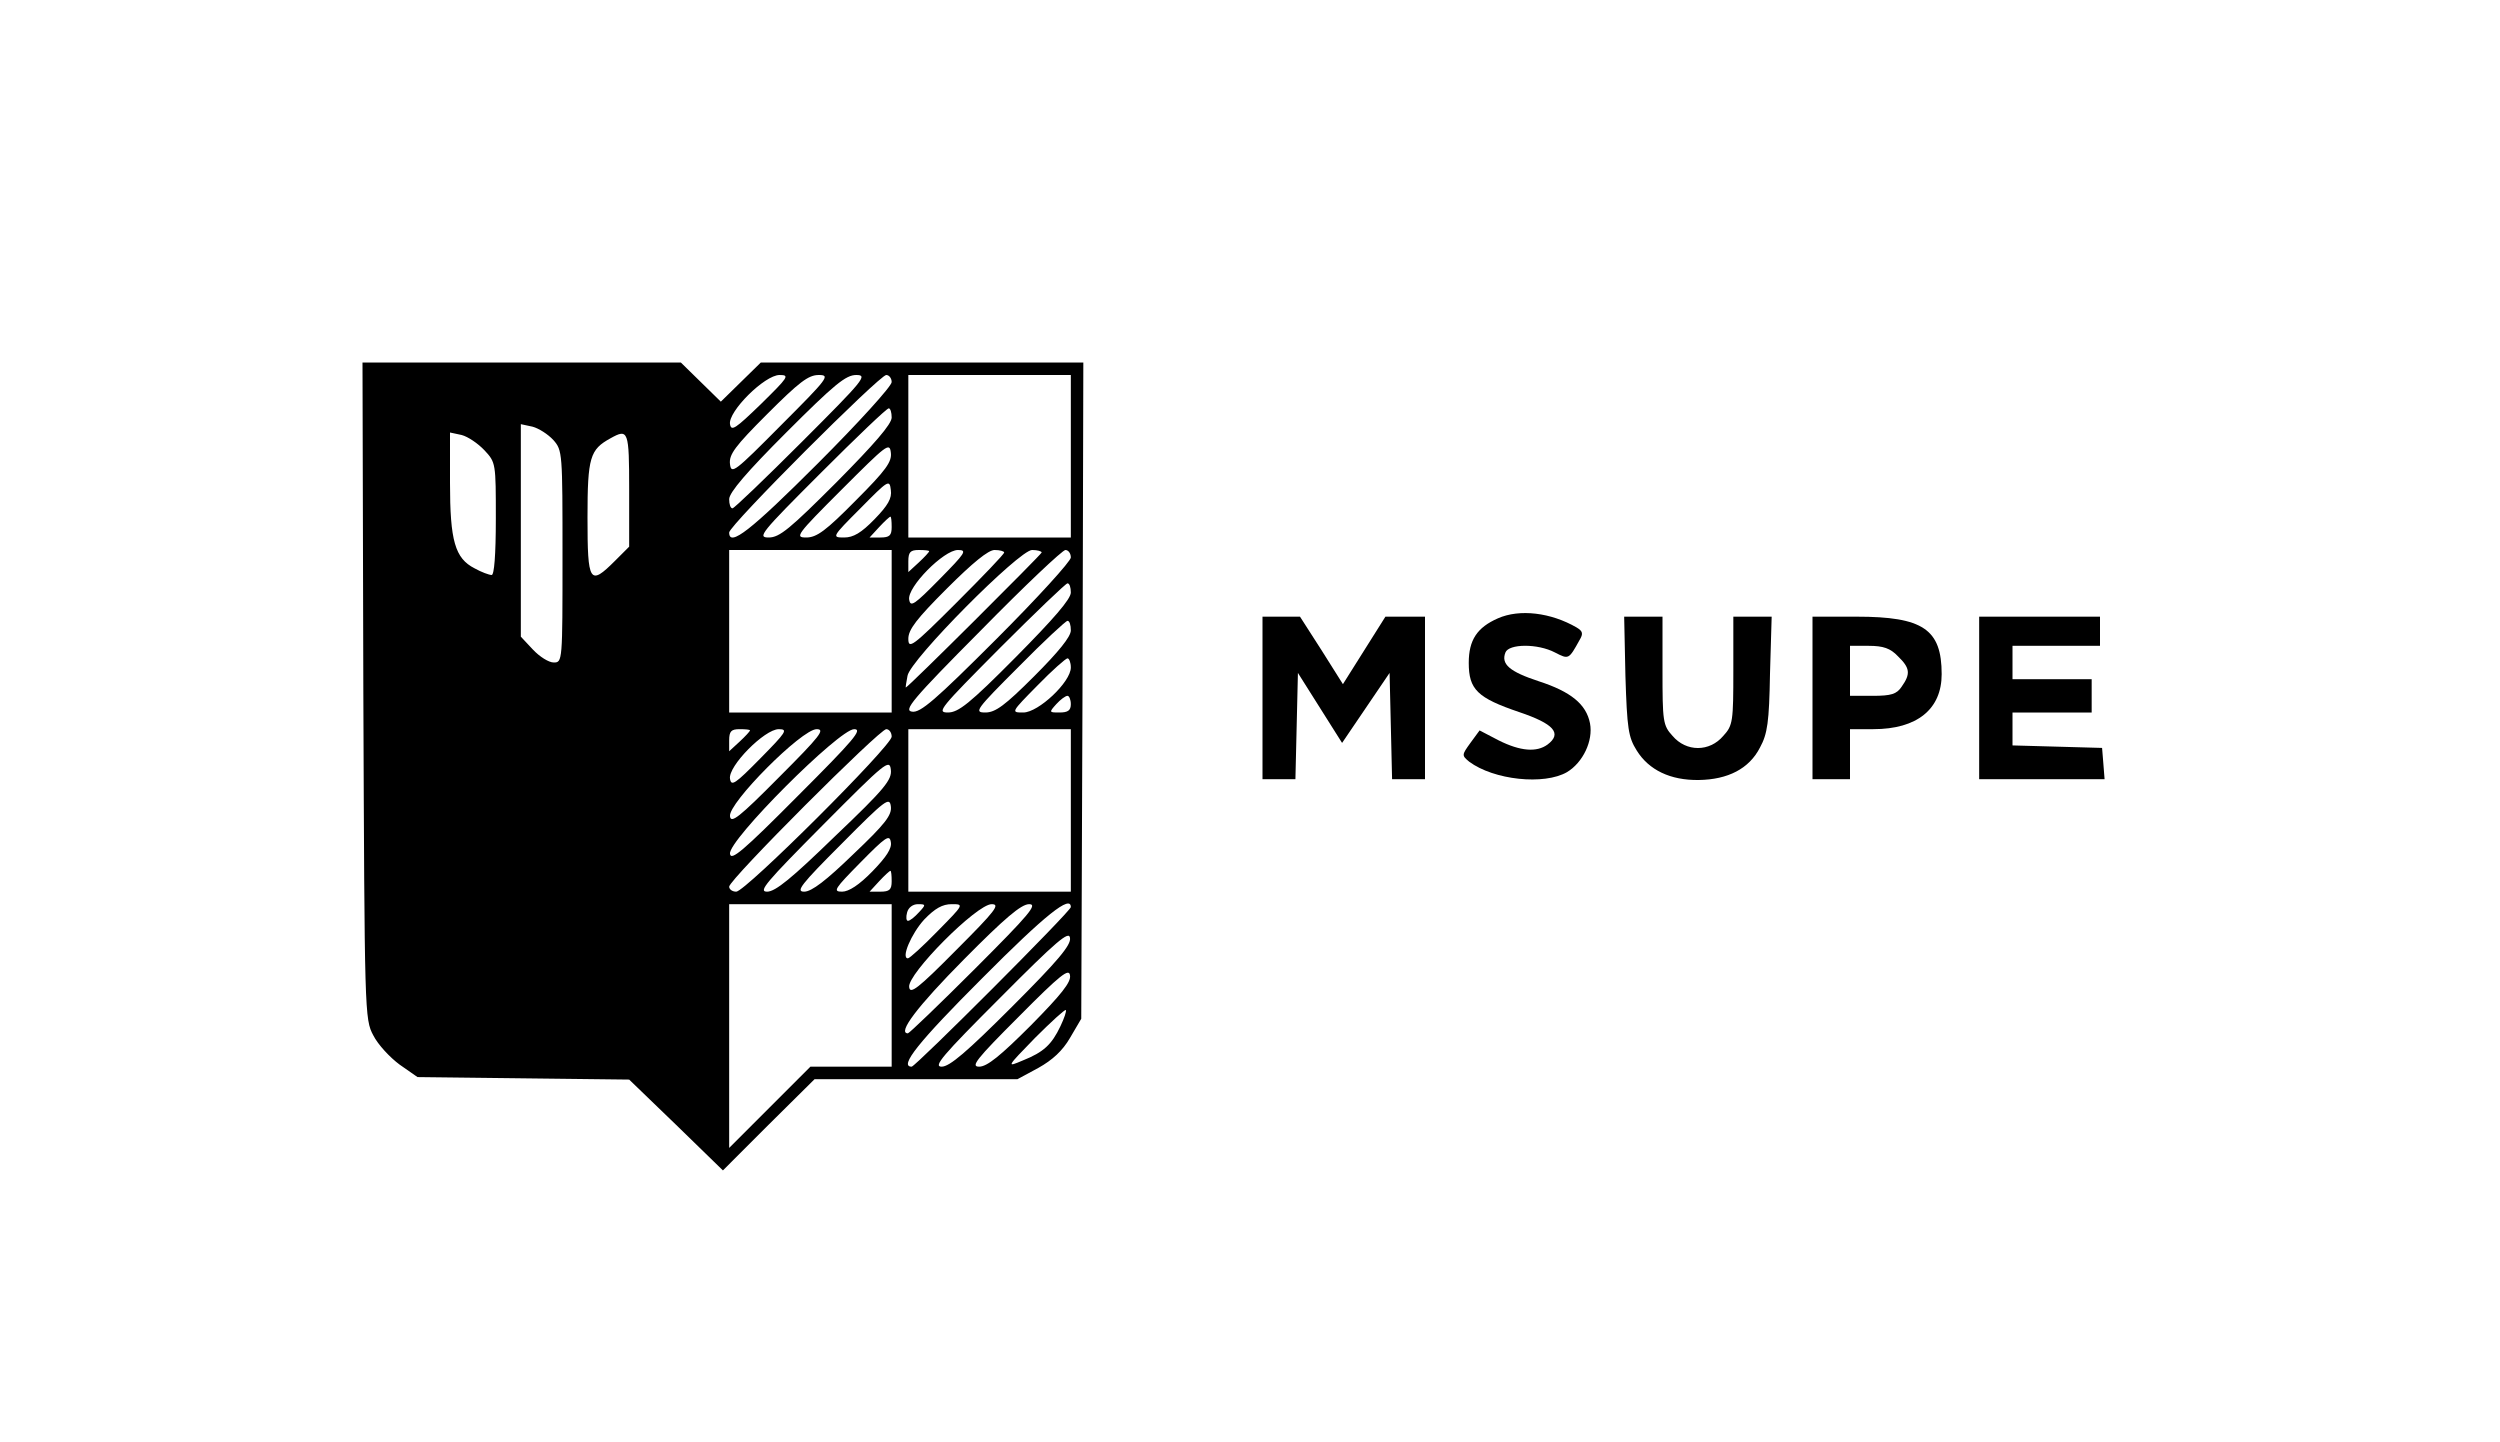
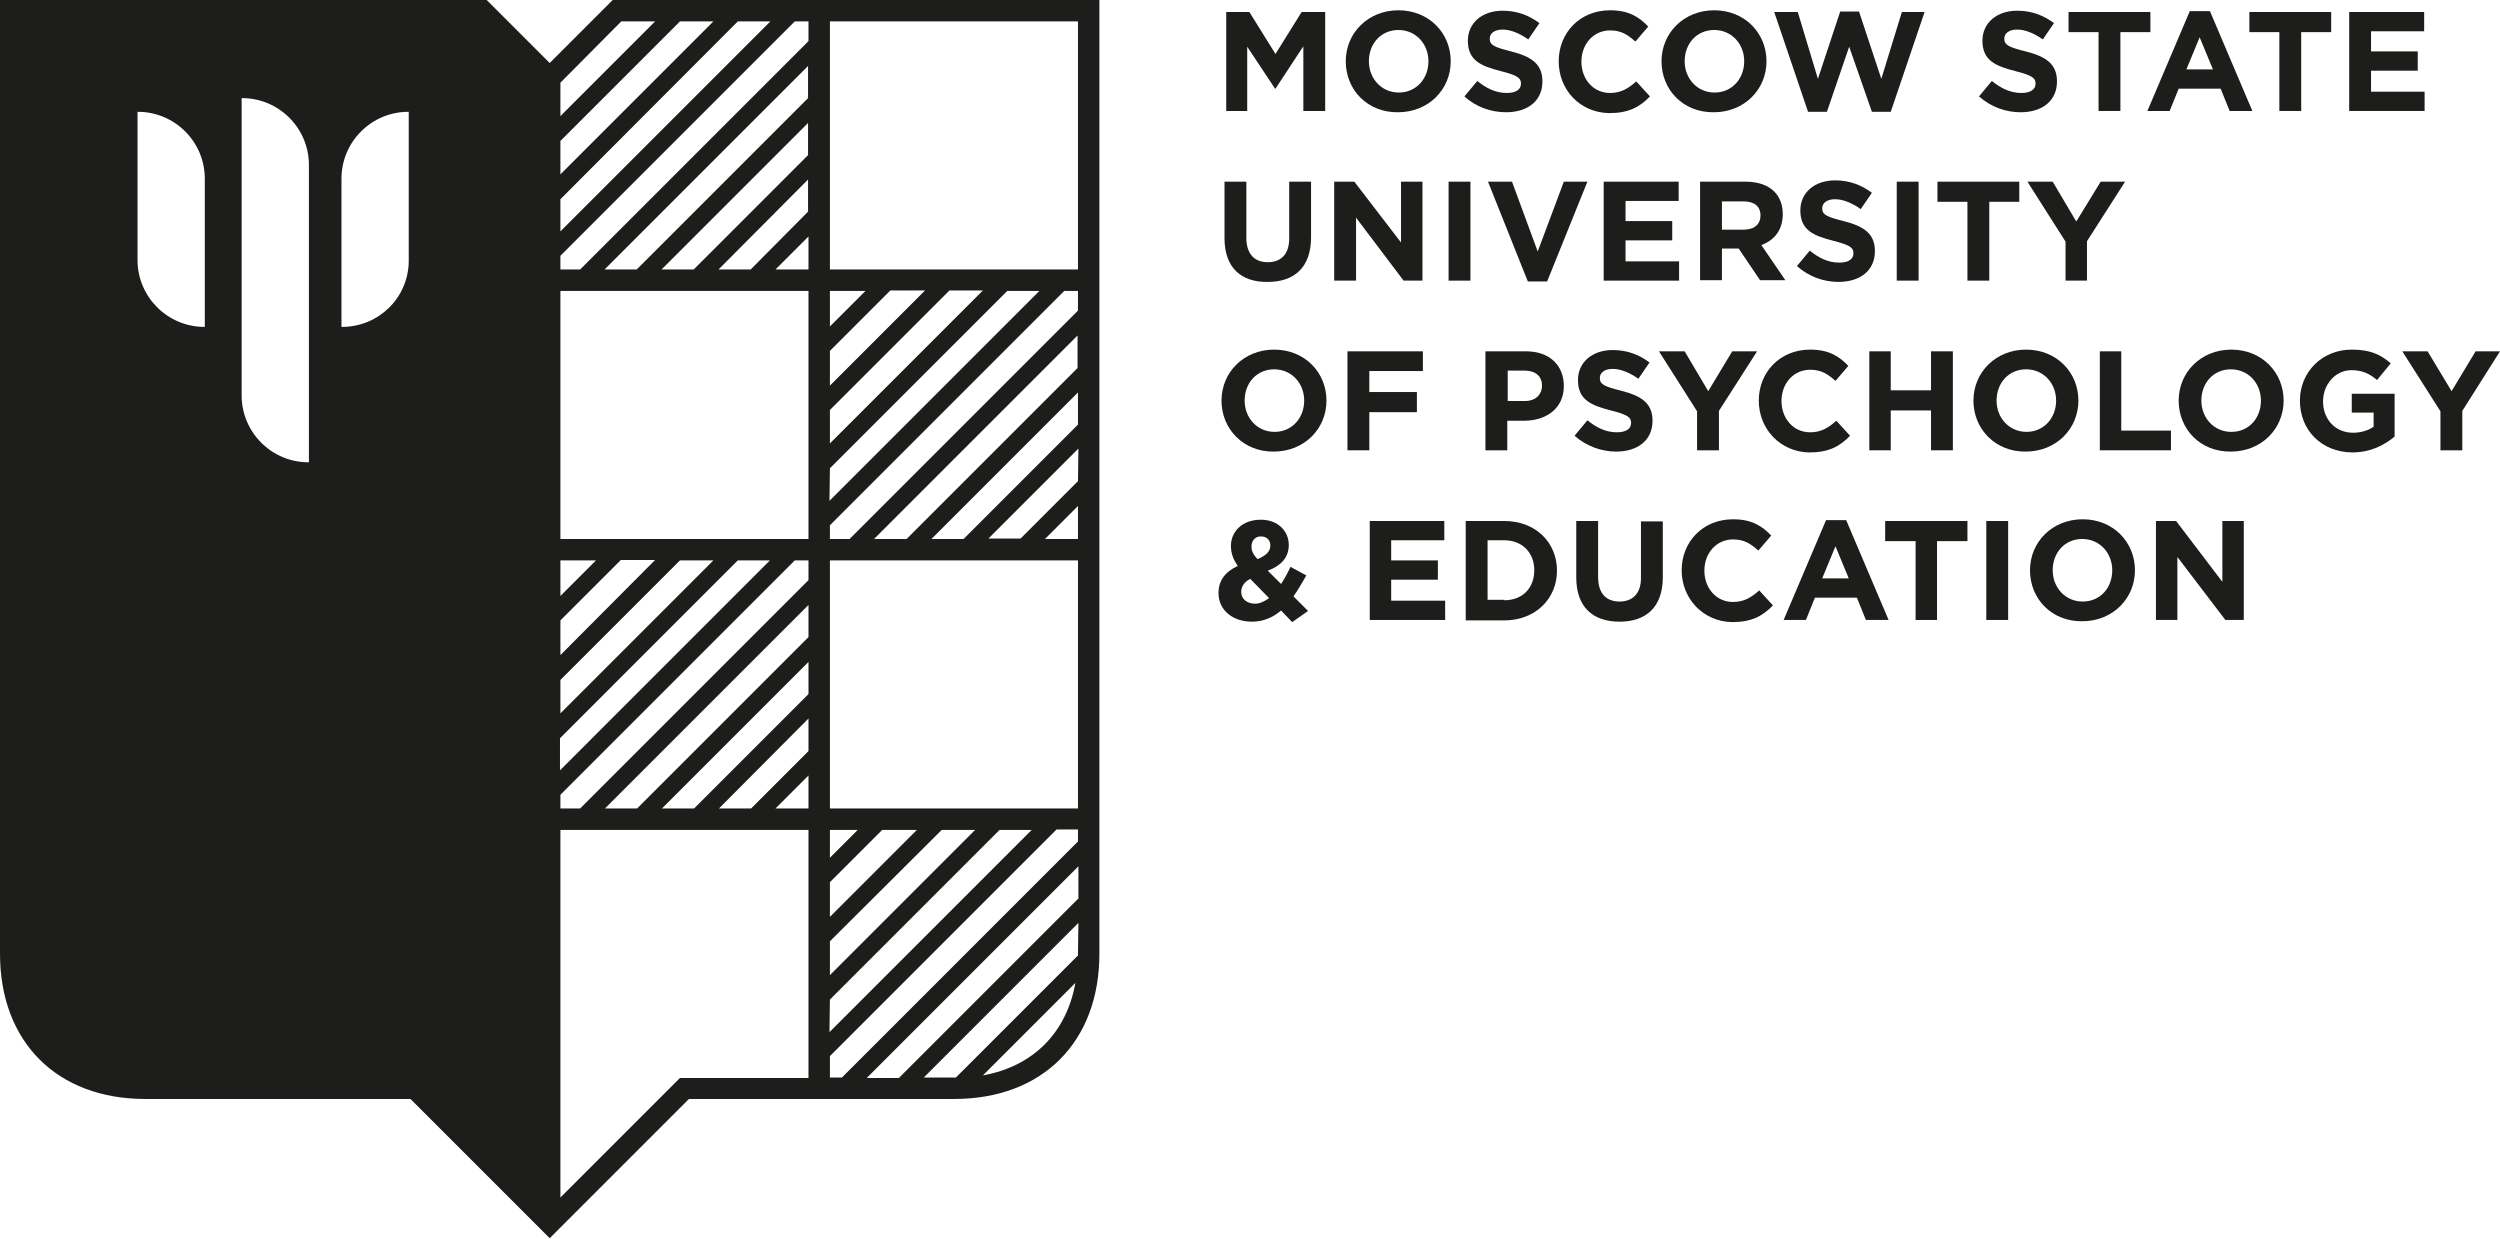
- <svg xmlns="http://www.w3.org/2000/svg" version="1.0" width="600pt" height="346pt" viewBox="0 0 600 346" preserveAspectRatio="xMidYMid meet">
-   <g transform="translate(0,346) scale(0.1,-0.1)" fill="#000000" stroke="none">
-     <path d="M872 1803 c3 -777 3 -789 24 -828 11 -22 40 -53 63 -70 l43 -30 254 -3 254 -3 113 -109 112 -109 110 110 110 109 244 0 243 0 50 27 c34 19 58 41 76 72 l27 46 3 788 2 787 -387 0 -387 0 -48 -47 -48 -47 -48 47 -48 47 -382 0 -382 0 2 -787z m954 687 c-61 -59 -71 -66 -74 -48 -5 30 83 118 119 118 25 0 21 -5 -45 -70z m49 -50 c-112 -113 -120 -119 -123 -94 -3 23 12 43 89 120 77 77 99 94 124 94 28 0 23 -7 -90 -120z m50 -40 c-88 -88 -163 -160 -167 -160 -5 0 -8 10 -8 22 0 16 43 66 137 160 116 116 143 138 168 138 28 0 19 -11 -130 -160z m215 143 c0 -10 -80 -98 -177 -195 -161 -161 -213 -202 -213 -166 0 17 361 378 377 378 7 0 13 -8 13 -17z m430 -178 l0 -195 -195 0 -195 0 0 195 0 195 195 0 195 0 0 -195z m-430 93 c0 -16 -42 -64 -132 -155 -112 -112 -137 -133 -163 -133 -28 0 -20 10 125 155 85 85 158 155 163 155 4 0 7 -10 7 -22z m-812 -54 c22 -25 22 -30 22 -280 0 -251 0 -254 -21 -254 -12 0 -34 14 -50 31 l-29 31 0 255 0 255 28 -6 c15 -4 37 -18 50 -32z m-165 -25 c27 -29 27 -31 27 -164 0 -88 -4 -135 -10 -135 -6 0 -25 7 -41 16 -47 24 -59 66 -59 205 l0 121 28 -6 c15 -4 39 -20 55 -37z m347 -95 l0 -136 -34 -34 c-61 -61 -66 -53 -66 104 0 145 6 163 55 190 43 24 45 19 45 -124z m544 -25 c-72 -73 -94 -89 -119 -89 -28 0 -24 6 85 115 108 108 115 114 118 89 3 -22 -11 -42 -84 -115z m45 -45 c-32 -33 -51 -44 -73 -44 -30 0 -30 1 39 70 67 68 70 70 73 44 3 -20 -7 -37 -39 -70z m41 -19 c0 -20 -5 -25 -27 -25 l-26 0 23 25 c13 14 25 25 27 25 2 0 3 -11 3 -25z m0 -250 l0 -195 -195 0 -195 0 0 195 0 195 195 0 195 0 0 -195z m90 192 c0 -2 -11 -14 -25 -27 l-25 -23 0 26 c0 22 5 27 25 27 14 0 25 -1 25 -3z m25 -67 c-61 -62 -70 -68 -73 -49 -5 30 83 119 117 119 23 0 18 -7 -44 -70z m155 64 c0 -4 -52 -58 -115 -121 -105 -105 -115 -112 -115 -86 0 22 20 48 92 120 63 63 100 93 115 93 13 0 23 -3 23 -6z m90 0 c0 -4 -320 -323 -326 -324 -1 0 1 12 4 28 6 38 268 302 299 302 13 0 23 -3 23 -6z m70 -12 c0 -9 -80 -97 -178 -195 -148 -148 -183 -178 -203 -175 -21 3 -2 27 166 196 104 106 195 192 202 192 7 0 13 -8 13 -18z m0 -84 c0 -16 -42 -64 -132 -155 -111 -112 -138 -133 -163 -133 -28 0 -19 10 125 155 85 85 158 155 162 155 5 0 8 -10 8 -22z m0 -91 c0 -15 -29 -51 -88 -110 -70 -70 -93 -87 -117 -87 -28 0 -24 6 80 110 60 61 113 110 117 110 5 0 8 -10 8 -23z m0 -89 c0 -35 -78 -108 -114 -108 -30 0 -30 0 34 65 35 36 68 65 72 65 4 0 8 -10 8 -22z m0 -88 c0 -15 -7 -20 -27 -20 -25 0 -26 0 -8 20 10 11 22 20 27 20 4 0 8 -9 8 -20z m-770 -63 c0 -2 -11 -14 -25 -27 l-25 -23 0 26 c0 22 5 27 25 27 14 0 25 -1 25 -3z m25 -67 c-61 -62 -70 -68 -73 -49 -5 30 83 119 117 119 23 0 18 -7 -44 -70z m45 -45 c-97 -98 -116 -112 -118 -94 -5 31 172 209 208 209 21 0 9 -16 -90 -115z m45 -45 c-133 -134 -161 -157 -163 -139 -5 32 262 299 298 299 21 0 0 -25 -135 -160z m225 142 c0 -22 -351 -372 -373 -372 -10 0 -17 6 -17 12 0 17 361 378 377 378 7 0 13 -8 13 -18z m430 -177 l0 -195 -195 0 -195 0 0 195 0 195 195 0 195 0 0 -195z m-566 -62 c-104 -101 -143 -133 -163 -133 -22 0 -3 22 134 160 150 151 160 159 163 133 3 -24 -13 -45 -134 -160z m44 -43 c-65 -63 -100 -90 -118 -90 -21 0 -8 17 90 115 105 106 115 113 118 90 3 -21 -13 -42 -90 -115z m46 -41 c-32 -33 -57 -49 -73 -49 -23 0 -18 7 44 70 61 62 70 68 73 49 3 -15 -11 -36 -44 -70z m46 -24 c0 -20 -5 -25 -27 -25 l-26 0 23 25 c13 14 25 25 27 25 2 0 3 -11 3 -25z m0 -250 l0 -195 -97 0 -98 0 -97 -97 -98 -98 0 293 0 292 195 0 195 0 0 -195z m65 175 c-10 -11 -21 -20 -26 -20 -4 0 -5 9 -2 20 3 12 14 20 26 20 19 0 20 -1 2 -20z m45 -45 c-35 -36 -67 -65 -71 -65 -17 0 8 59 39 93 26 27 44 37 66 37 30 0 30 0 -34 -65z m45 -45 c-93 -94 -111 -107 -113 -89 -5 31 162 199 198 199 21 0 10 -15 -85 -110z m45 -45 c-85 -85 -158 -155 -161 -155 -26 0 22 64 135 178 98 99 137 132 156 132 21 0 1 -24 -130 -155z m230 148 c0 -10 -373 -383 -382 -383 -31 0 16 59 169 212 153 154 213 201 213 171z m-141 -239 c-109 -109 -150 -144 -169 -144 -21 0 1 26 140 165 137 138 166 162 168 144 3 -17 -29 -55 -139 -165z m45 -45 c-73 -73 -105 -99 -124 -99 -21 0 -8 17 95 120 101 102 121 117 123 99 3 -16 -21 -46 -94 -120z m71 -2 c-21 -44 -40 -62 -90 -82 -40 -17 -40 -17 29 54 39 39 72 69 74 67 2 -3 -4 -20 -13 -39z" />
-     <path d="M3595 1976 c-50 -22 -70 -52 -70 -107 0 -64 21 -84 121 -118 83 -28 104 -51 68 -78 -26 -19 -65 -16 -117 10 l-46 24 -22 -30 c-21 -29 -21 -30 -3 -45 59 -44 180 -57 235 -25 38 23 63 75 55 117 -9 46 -46 76 -123 101 -70 23 -91 41 -80 69 8 21 77 22 119 0 33 -17 33 -17 59 30 9 15 8 21 -7 30 -62 36 -137 45 -189 22z" />
-     <path d="M3030 1785 l0 -195 40 0 39 0 3 127 3 128 53 -84 53 -84 57 84 57 84 3 -127 3 -128 39 0 40 0 0 195 0 195 -47 0 -48 0 -51 -81 -51 -81 -51 81 -52 81 -45 0 -45 0 0 -195z" />
-     <path d="M3901 1838 c4 -127 7 -147 27 -179 29 -47 81 -72 149 -71 70 1 121 27 147 78 18 33 22 61 24 177 l4 137 -46 0 -46 0 0 -129 c0 -122 -1 -132 -24 -157 -33 -39 -89 -39 -122 0 -23 25 -24 35 -24 157 l0 129 -46 0 -46 0 3 -142z" />
-     <path d="M4350 1785 l0 -195 45 0 45 0 0 60 0 60 56 0 c105 0 164 48 164 132 0 108 -45 138 -204 138 l-106 0 0 -195z m205 100 c29 -28 31 -42 9 -73 -12 -18 -25 -22 -70 -22 l-54 0 0 60 0 60 45 0 c35 0 52 -6 70 -25z" />
-     <path d="M4750 1785 l0 -195 151 0 150 0 -3 38 -3 37 -107 3 -108 3 0 39 0 40 95 0 95 0 0 40 0 40 -95 0 -95 0 0 40 0 40 105 0 105 0 0 35 0 35 -145 0 -145 0 0 -195z" />
+ <svg xmlns="http://www.w3.org/2000/svg" version="1.1" id="Layer_2" x="0px" y="0px" viewBox="0 0 583.5 289.1" style="enable-background:new 0 0 583.5 289.1;" xml:space="preserve">
+   <style type="text/css">
+ 	.st0{fill:#1D1D1B;}
+ </style>
+   <g>
+     <path class="st0" d="M128.3,14.7L113.6,0H0v222.6c0,20.6,13.3,33.9,33.9,33.9h61.9l32.5,32.5l32.5-32.5h61.9   c20.6,0,33.9-13.3,33.9-33.9V0H143L128.3,14.7z M47.8,76.3h-0.1c-8.5,0-15.5-6.9-15.6-15.4l0,0V26.1h0.1c8.6,0,15.6,7,15.6,15.6   L47.8,76.3z M72.1,107.9H72c-8.6,0-15.6-7-15.6-15.6l0,0V22.9h0.1c8.6,0,15.6,7,15.6,15.6c0,0,0,0,0,0V107.9z M95.4,61L95.4,61   c-0.1,8.5-7,15.3-15.6,15.3h-0.1V41.7c0-8.6,7-15.6,15.6-15.6h0.1V61z M130.8,67.9h57.9v57.9h-57.9V67.9z M161.9,62.9h-7.5   l34.2-34.2v7.5L161.9,62.9z M188.6,41.9v7.5l-13.4,13.5h-7.5L188.6,41.9z M148.6,62.9h-7.5l47.5-47.5v7.5L148.6,62.9z M162,188.7   h-7.5l34.2-34.2v7.5L162,188.7z M188.7,167.7v7.6l-13.4,13.4h-7.5L188.7,167.7z M148.7,188.7h-7.5l47.5-47.5v7.5L148.7,188.7z    M135.4,188.7h-4.6v-3.2l54.7-54.7h3.2v4.6L135.4,188.7z M158.7,130.8h7.8l-35.7,35.7v-7.8L158.7,130.8z M130.8,152.9v-8.1   l14.1-14.1h8L130.8,152.9z M172.2,130.8h7.5l-49,49v-7.5L172.2,130.8z M139.1,130.8l-8.3,8.3v-8.3H139.1z M188.7,251.6h-30   l-27.9,27.9v-85.8h57.9V251.6z M181,188.7l7.7-7.7v7.7H181z M229.4,251l21.6-21.6C248.9,241.1,241.1,248.9,229.4,251z M251.6,222.6   c0,0.1,0,0.3,0,0.4l-28.5,28.5h-7.5l36.1-36.1L251.6,222.6z M251.6,209.8l-41.8,41.8h-7.5l49.4-49.4V209.8z M251.6,125.8h-7.7   l7.7-7.7V125.8z M251.6,112.3l-13.4,13.4h-7.5l21-21L251.6,112.3z M251.6,99.1l-26.7,26.7h-7.5l34.2-34.2L251.6,99.1z M251.6,85.8   l-40,40H204l47.5-47.5V85.8z M193.7,5h57.9v57.9h-57.9L193.7,5z M193.7,67.9h8.3l-8.3,8.3V67.9z M193.7,81.9l14.1-14.1h8.1   L193.7,90L193.7,81.9z M193.7,95.7l27.9-27.9h7.8l-35.7,35.7L193.7,95.7z M193.7,109.3l41.4-41.4h7.5l-49,49L193.7,109.3z    M193.7,122.6l54.7-54.7h3.2v4.6l-53.3,53.3h-4.6L193.7,122.6z M193.7,130.8h57.9v57.9h-57.9L193.7,130.8z M193.7,193.7h6.5   l-6.5,6.5V193.7z M193.7,205.9l12.2-12.2h8.1L193.7,214V205.9z M193.7,219.7l26.1-26h7.8l-33.9,33.9L193.7,219.7z M193.7,233.3   l39.6-39.6h7.5l-47.2,47.2L193.7,233.3z M193.7,246.5l52.9-52.9h5v2.8l-55.1,55.1h-2.8L193.7,246.5z M181,62.9l7.7-7.7v7.7H181z    M188.7,5v4.6l-53.3,53.3h-4.6v-3.2L185.5,5L188.7,5z M179.8,5l-49,49v-7.5L172.2,5L179.8,5z M166.5,5l-35.7,35.7v-7.8L158.7,5   H166.5z M152.9,5l-22.1,22.1v-7.8L145,5L152.9,5z" />
+     <g>
+       <polygon class="st0" points="286.2,2.8 291.6,2.8 297.7,12.6 303.8,2.8 309.3,2.8 309.3,25.9 304.2,25.9 304.2,10.8 297.7,20.7     297.6,20.7 291.1,10.9 291.1,25.9 286.2,25.9   " />
+       <path class="st0" d="M314.1,14.3c0-6.6,5.2-11.9,12.3-11.9c7.1,0,12.2,5.3,12.2,11.9c0,6.6-5.2,11.9-12.3,11.9    C319.2,26.3,314.1,21,314.1,14.3 M333.4,14.3c0-4-2.9-7.3-7-7.3c-4.1,0-6.9,3.2-6.9,7.3c0,4,2.9,7.3,7,7.3    C330.5,21.6,333.4,18.4,333.4,14.3" />
+       <path class="st0" d="M341.8,22.5l3-3.6c2.1,1.7,4.3,2.8,6.9,2.8c2.1,0,3.3-0.8,3.3-2.2c0-1.3-0.8-1.9-4.7-2.9    c-4.7-1.2-7.7-2.5-7.7-7.1c0-4.2,3.4-7,8.1-7c3.4,0,6.2,1.1,8.6,2.9l-2.6,3.8c-2-1.4-4.1-2.3-6-2.3c-1.9,0-3,0.9-3,2.1    c0,1.5,1,2,5,3c4.7,1.2,7.3,2.9,7.3,7c0,4.6-3.5,7.2-8.5,7.2C348.1,26.2,344.5,25,341.8,22.5" />
+       <path class="st0" d="M363.8,14.3c0-6.6,4.9-11.9,12-11.9c4.4,0,6.8,1.6,8.9,3.8l-3,3.5c-1.8-1.6-3.3-2.6-5.9-2.6    c-3.9,0-6.7,3.2-6.7,7.3c0,4,2.7,7.3,6.7,7.3c2.6,0,4.3-1.1,6.1-2.7l3.2,3.5c-2.4,2.5-5,3.9-9.5,3.9    C368.8,26.3,363.8,21,363.8,14.3" />
+       <path class="st0" d="M387.8,14.3c0-6.6,5.2-11.9,12.3-11.9c7.1,0,12.2,5.3,12.2,11.9c0,6.6-5.2,11.9-12.3,11.9    C392.9,26.3,387.8,21,387.8,14.3 M407.1,14.3c0-4-2.9-7.3-7-7.3c-4.1,0-6.9,3.2-6.9,7.3c0,4,2.9,7.3,7,7.3    C404.2,21.6,407.1,18.4,407.1,14.3" />
+       <polygon class="st0" points="414.1,2.8 419.6,2.8 424.3,18.4 429.5,2.7 433.9,2.7 439.1,18.4 443.9,2.8 449.2,2.8 441.3,26.1     436.9,26.1 431.6,10.9 426.4,26.1 422,26.1   " />
+       <path class="st0" d="M461.9,22.5l3-3.6c2.1,1.7,4.3,2.8,6.9,2.8c2.1,0,3.3-0.8,3.3-2.2c0-1.3-0.8-1.9-4.7-2.9    c-4.7-1.2-7.7-2.5-7.7-7.1c0-4.2,3.4-7,8.1-7c3.4,0,6.2,1.1,8.6,2.9l-2.6,3.8c-2-1.4-4.1-2.3-6-2.3c-1.9,0-3,0.9-3,2.1    c0,1.5,1,2,5,3c4.7,1.2,7.3,2.9,7.3,7c0,4.6-3.5,7.2-8.5,7.2C468.2,26.2,464.7,25,461.9,22.5" />
+       <polygon class="st0" points="489.8,7.5 482.8,7.5 482.8,2.8 501.9,2.8 501.9,7.5 494.9,7.5 494.9,25.9 489.8,25.9   " />
+       <path class="st0" d="M511.1,2.6h4.7l9.9,23.3h-5.3l-2.1-5.2h-9.8l-2.1,5.2h-5.2L511.1,2.6z M516.5,16.2l-3.1-7.5l-3.1,7.5H516.5z" />
+       <polygon class="st0" points="532,7.5 525,7.5 525,2.8 544.1,2.8 544.1,7.5 537.1,7.5 537.1,25.9 532,25.9   " />
+       <polygon class="st0" points="548.3,2.8 565.8,2.8 565.8,7.3 553.4,7.3 553.4,12 564.3,12 564.3,16.5 553.4,16.5 553.4,21.4     565.9,21.4 565.9,25.9 548.3,25.9   " />
+       <path class="st0" d="M285.8,55.6V42.4h5.1v13.1c0,3.8,1.9,5.7,5,5.7c3.1,0,5-1.9,5-5.5V42.4h5.1v13c0,7-3.9,10.4-10.1,10.4    C289.6,65.9,285.8,62.4,285.8,55.6" />
+       <polygon class="st0" points="311.4,42.4 316.1,42.4 327,56.6 327,42.4 332,42.4 332,65.5 327.6,65.5 316.5,50.8 316.5,65.5     311.4,65.5   " />
+       <rect x="338.1" y="42.4" class="st0" width="5.1" height="23.1" />
+       <polygon class="st0" points="347.3,42.4 352.9,42.4 358.9,58.7 365,42.4 370.5,42.4 361.1,65.7 356.6,65.7   " />
+       <polygon class="st0" points="374.3,42.4 391.8,42.4 391.8,46.9 379.4,46.9 379.4,51.6 390.3,51.6 390.3,56.1 379.4,56.1 379.4,61     391.9,61 391.9,65.5 374.3,65.5   " />
+       <path class="st0" d="M396.8,42.4h10.6c2.9,0,5.2,0.8,6.7,2.3c1.3,1.3,2,3.1,2,5.3c0,3.7-2,6.1-5,7.2l5.6,8.2h-5.9l-5-7.4h-3.9v7.4    h-5.1V42.4z M407,53.6c2.5,0,3.9-1.3,3.9-3.3c0-2.2-1.5-3.3-4-3.3h-5v6.6H407z" />
+       <path class="st0" d="M419.4,62.1l3-3.6c2.1,1.7,4.3,2.8,6.9,2.8c2.1,0,3.3-0.8,3.3-2.2c0-1.3-0.8-1.9-4.7-2.9    c-4.7-1.2-7.7-2.5-7.7-7.1c0-4.2,3.4-7,8.1-7c3.4,0,6.2,1.1,8.6,2.9l-2.6,3.8c-2-1.4-4.1-2.3-6-2.3c-1.9,0-3,0.9-3,2.1    c0,1.5,1,2,5,3c4.7,1.2,7.3,2.9,7.3,7c0,4.6-3.5,7.2-8.5,7.2C425.7,65.8,422.2,64.6,419.4,62.1" />
+       <rect x="442.7" y="42.4" class="st0" width="5.1" height="23.1" />
+       <polygon class="st0" points="459.2,47.1 452.2,47.1 452.2,42.4 471.3,42.4 471.3,47.1 464.3,47.1 464.3,65.5 459.2,65.5   " />
+       <polygon class="st0" points="482.1,56.4 473.2,42.4 479.1,42.4 484.6,51.7 490.3,42.4 496,42.4 487.1,56.3 487.1,65.5 482.1,65.5       " />
+       <path class="st0" d="M285.1,93.5c0-6.6,5.2-11.9,12.3-11.9c7.1,0,12.2,5.3,12.2,11.9c0,6.6-5.2,11.9-12.3,11.9    C290.3,105.5,285.1,100.2,285.1,93.5 M304.4,93.5c0-4-2.9-7.3-7-7.3c-4.1,0-6.9,3.2-6.9,7.3c0,4,2.9,7.3,7,7.3    C301.5,100.8,304.4,97.6,304.4,93.5" />
+       <polygon class="st0" points="314.5,82 332.1,82 332.1,86.6 319.6,86.6 319.6,91.5 330.7,91.5 330.7,96.2 319.6,96.2 319.6,105.1     314.5,105.1   " />
+       <path class="st0" d="M346.8,82h9.4c5.5,0,8.8,3.3,8.8,8.1c0,5.3-4.2,8.1-9.3,8.1h-3.9v6.9h-5.1V82z M355.9,93.6c2.5,0,4-1.5,4-3.6    c0-2.3-1.6-3.5-4.1-3.5h-3.9v7.1H355.9z" />
+       <path class="st0" d="M367.5,101.7l3-3.6c2.1,1.7,4.3,2.8,6.9,2.8c2.1,0,3.3-0.8,3.3-2.2c0-1.3-0.8-1.9-4.7-2.9    c-4.7-1.2-7.7-2.5-7.7-7.1c0-4.2,3.4-7,8.1-7c3.4,0,6.2,1.1,8.6,2.9l-2.6,3.8c-2-1.4-4.1-2.3-6-2.3c-1.9,0-3,0.9-3,2.1    c0,1.5,1,2,5,3c4.7,1.2,7.3,2.9,7.3,7c0,4.6-3.5,7.2-8.5,7.2C373.9,105.4,370.3,104.2,367.5,101.7" />
+       <polygon class="st0" points="396.1,96 387.2,82 393.2,82 398.7,91.3 404.3,82 410.1,82 401.2,95.9 401.2,105.1 396.1,105.1   " />
+       <path class="st0" d="M410.5,93.5c0-6.6,4.9-11.9,12-11.9c4.4,0,6.8,1.6,8.9,3.8l-3,3.5c-1.8-1.6-3.3-2.6-5.9-2.6    c-3.9,0-6.7,3.2-6.7,7.3c0,4,2.7,7.3,6.7,7.3c2.6,0,4.3-1.1,6.1-2.7l3.2,3.5c-2.4,2.5-5,3.9-9.5,3.9    C415.6,105.5,410.5,100.2,410.5,93.5" />
+       <polygon class="st0" points="436.3,82 441.3,82 441.3,91.1 450.7,91.1 450.7,82 455.8,82 455.8,105.1 450.7,105.1 450.7,95.8     441.3,95.8 441.3,105.1 436.3,105.1   " />
+       <path class="st0" d="M460.6,93.5c0-6.6,5.2-11.9,12.3-11.9c7.1,0,12.2,5.3,12.2,11.9c0,6.6-5.2,11.9-12.3,11.9    C465.8,105.5,460.6,100.2,460.6,93.5 M479.9,93.5c0-4-2.9-7.3-7-7.3c-4.1,0-6.9,3.2-6.9,7.3c0,4,2.9,7.3,7,7.3    C477,100.8,479.9,97.6,479.9,93.5" />
+       <polygon class="st0" points="490.1,82 495.1,82 495.1,100.5 506.7,100.5 506.7,105.1 490.1,105.1   " />
+       <path class="st0" d="M508.5,93.5c0-6.6,5.2-11.9,12.3-11.9c7.1,0,12.2,5.3,12.2,11.9c0,6.6-5.2,11.9-12.3,11.9    C513.6,105.5,508.5,100.2,508.5,93.5 M527.7,93.5c0-4-2.9-7.3-7-7.3c-4.1,0-6.9,3.2-6.9,7.3c0,4,2.9,7.3,7,7.3    C524.9,100.8,527.7,97.6,527.7,93.5" />
+       <path class="st0" d="M536.8,93.5c0-6.6,5.1-11.9,12.1-11.9c4.2,0,6.7,1.1,9.1,3.2l-3.2,3.9c-1.8-1.5-3.4-2.3-6-2.3    c-3.7,0-6.6,3.3-6.6,7.3c0,4.2,2.9,7.3,7,7.3c1.8,0,3.5-0.5,4.8-1.4v-3.3h-5.1v-4.4h10v10c-2.4,2-5.6,3.7-9.9,3.7    C541.8,105.5,536.8,100.4,536.8,93.5" />
+       <polygon class="st0" points="569.6,96 560.7,82 566.6,82 572.2,91.3 577.8,82 583.5,82 574.7,95.9 574.7,105.1 569.6,105.1   " />
+       <path class="st0" d="M299,142.5c-1.9,1.6-4.1,2.6-6.8,2.6c-4.4,0-7.8-2.6-7.8-6.7c0-2.9,1.6-5,4.5-6.3c-1.1-1.6-1.6-3-1.6-4.7    c0-3.2,2.5-6.1,7-6.1c3.9,0,6.5,2.6,6.5,5.9c0,3.1-2,4.9-4.9,6l3.1,3.1c0.8-1.2,1.5-2.5,2.2-4l3.7,2c-0.9,1.6-1.9,3.3-3,4.9    l3.4,3.4l-3.7,2.6L299,142.5z M296.2,139.6l-4.4-4.5c-1.5,0.8-2.1,1.9-2.1,3.1c0,1.6,1.4,2.7,3.2,2.7    C294,140.9,295.1,140.4,296.2,139.6 M296.5,127.3c0-1.3-0.9-2.1-2.2-2.1c-1.4,0-2.2,1-2.2,2.4c0,1,0.4,1.8,1.4,2.9    C295.4,129.7,296.5,128.8,296.5,127.3" />
+       <polygon class="st0" points="319.7,121.6 337.1,121.6 337.1,126.1 324.7,126.1 324.7,130.8 335.6,130.8 335.6,135.3 324.7,135.3     324.7,140.2 337.3,140.2 337.3,144.7 319.7,144.7   " />
+       <path class="st0" d="M342.1,121.6h9c7.3,0,12.3,5,12.3,11.6c0,6.5-5,11.6-12.3,11.6h-9V121.6z M351.1,140.1c4.2,0,7-2.8,7-7    c0-4.1-2.8-7-7-7h-3.9v13.9H351.1z" />
+       <path class="st0" d="M367.9,134.8v-13.2h5.1v13.1c0,3.8,1.9,5.7,5,5.7c3.1,0,5-1.9,5-5.5v-13.2h5.1v13c0,7-3.9,10.4-10.1,10.4    C371.7,145.1,367.9,141.6,367.9,134.8" />
+       <path class="st0" d="M392.5,133.1c0-6.6,4.9-11.9,12-11.9c4.4,0,6.8,1.6,8.9,3.8l-3,3.5c-1.8-1.6-3.3-2.6-5.9-2.6    c-3.9,0-6.7,3.2-6.7,7.3c0,4,2.7,7.3,6.7,7.3c2.6,0,4.3-1.1,6.1-2.7l3.2,3.5c-2.4,2.5-5,3.9-9.5,3.9    C397.6,145.1,392.5,139.8,392.5,133.1" />
+       <path class="st0" d="M426.2,121.4h4.7l9.9,23.3h-5.3l-2.1-5.2h-9.8l-2.1,5.2h-5.2L426.2,121.4z M431.5,135l-3.1-7.5l-3.1,7.5    H431.5z" />
+       <polygon class="st0" points="447.1,126.3 440,126.3 440,121.6 459.2,121.6 459.2,126.3 452.1,126.3 452.1,144.7 447.1,144.7   " />
+       <rect x="463.6" y="121.6" class="st0" width="5.1" height="23.1" />
+       <path class="st0" d="M473.8,133.1c0-6.6,5.2-11.9,12.3-11.9c7.1,0,12.2,5.3,12.2,11.9c0,6.6-5.2,11.9-12.3,11.9    C478.9,145.1,473.8,139.8,473.8,133.1 M493,133.1c0-4-2.9-7.3-7-7.3c-4.1,0-6.9,3.2-6.9,7.3c0,4,2.9,7.3,7,7.3    C490.2,140.4,493,137.2,493,133.1" />
+       <polygon class="st0" points="503.2,121.6 507.9,121.6 518.7,135.8 518.7,121.6 523.7,121.6 523.7,144.7 519.4,144.7 508.2,130     508.2,144.7 503.2,144.7   " />
+     </g>
  </g>
</svg>
